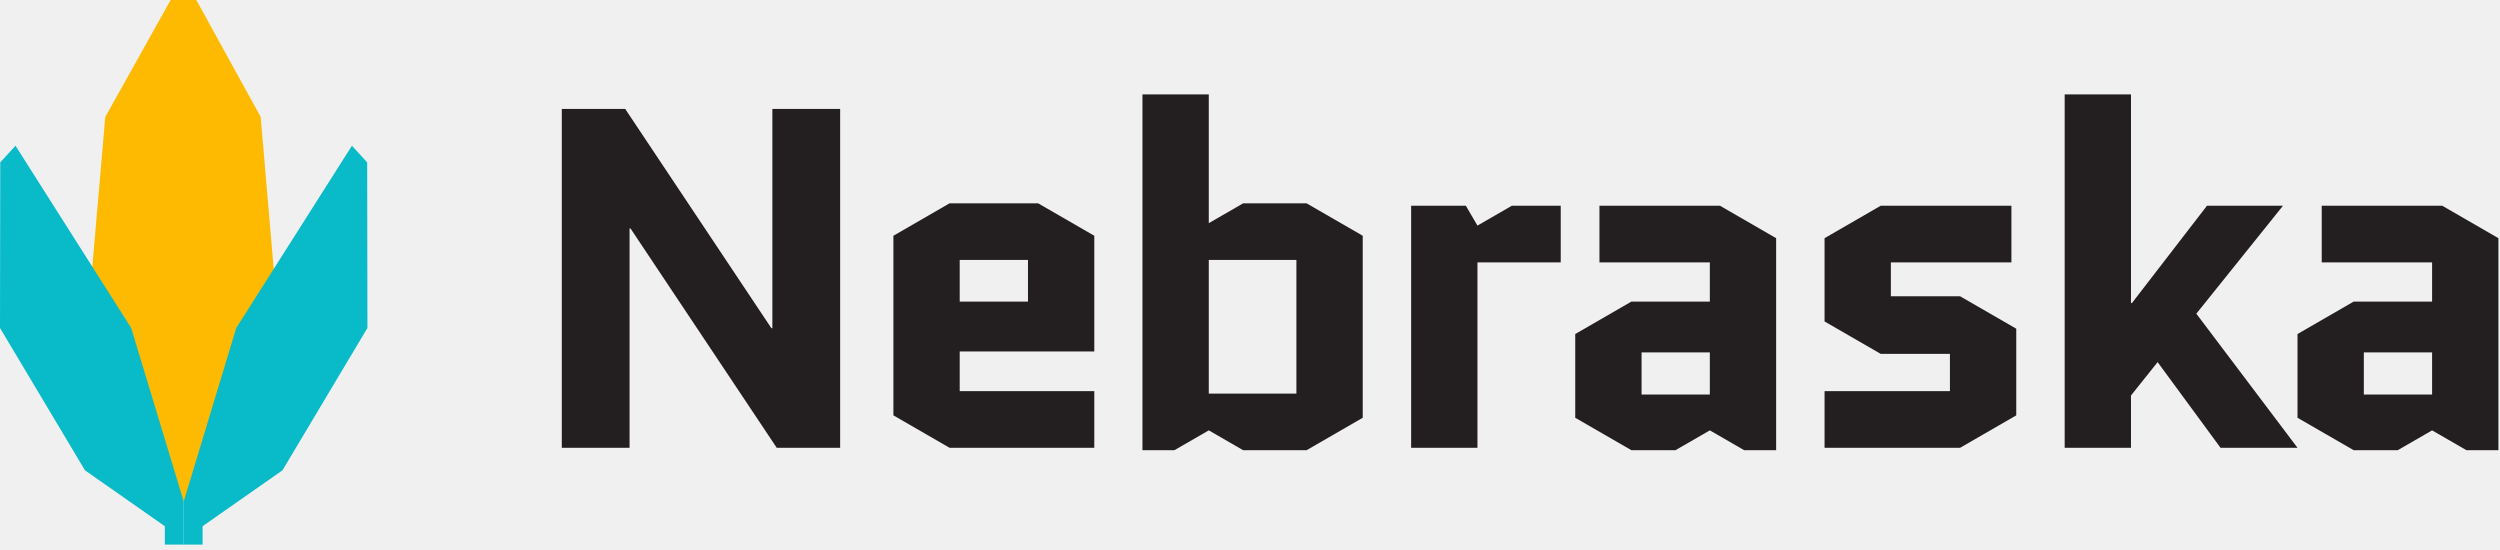
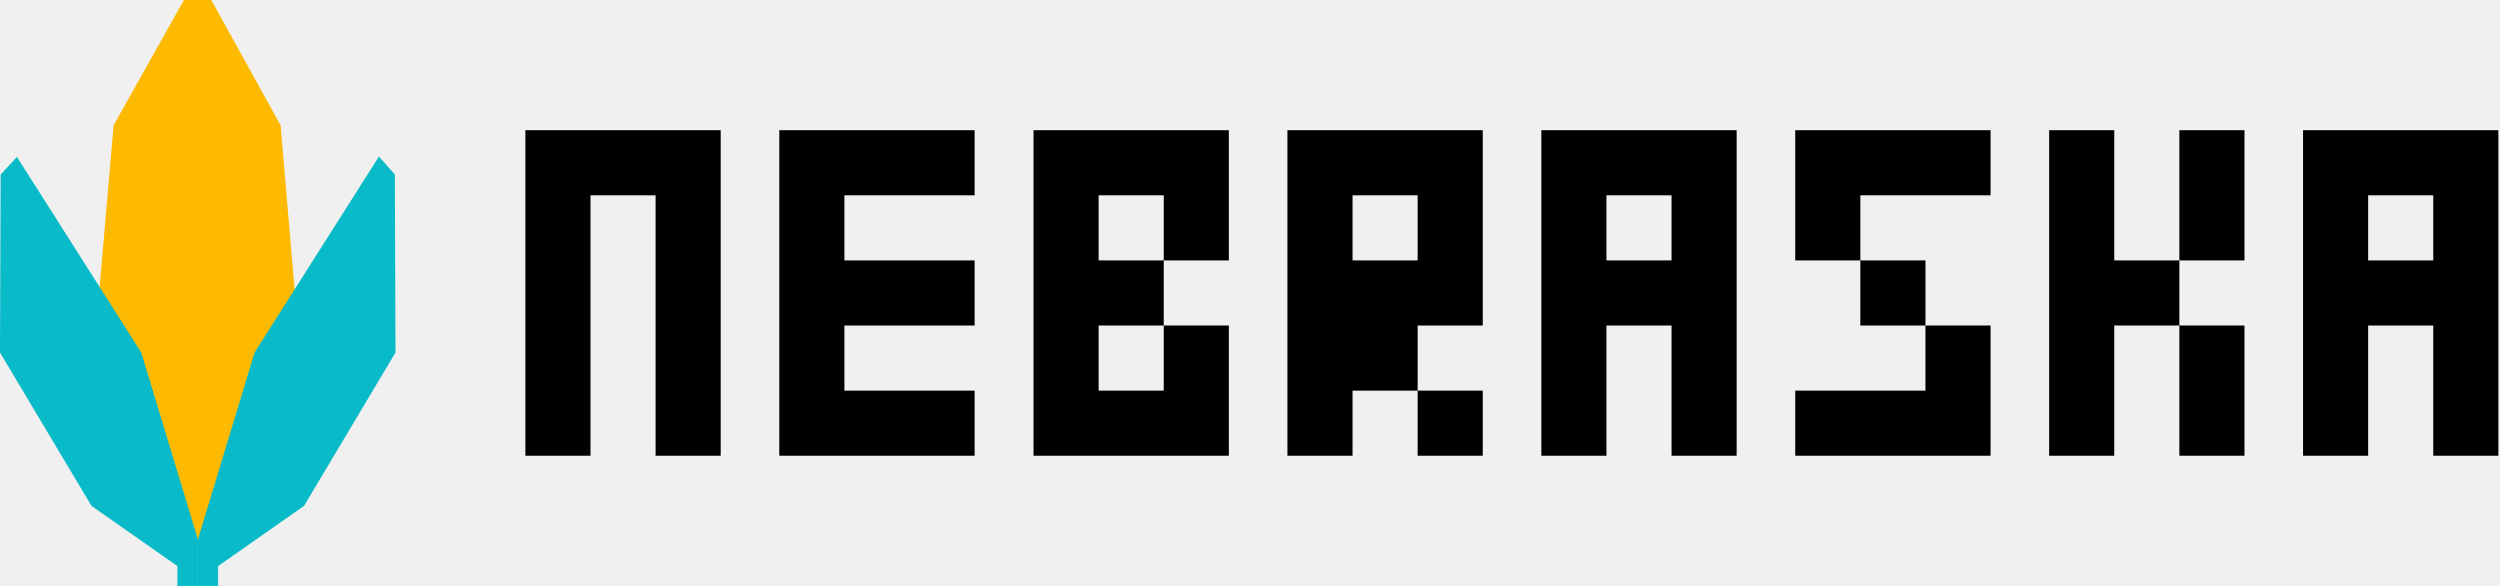
- <svg xmlns="http://www.w3.org/2000/svg" width="173" height="38" viewBox="0 0 173 38" fill="none">
-   <g clip-path="url(#clip0)">
-     <path d="M43.566 15.812V30.987H38.876V7.537H43.264L53.381 22.712H53.448V7.537H58.138V30.987H53.75L43.633 15.812H43.566Z" fill="#231F20" />
-     <path d="M75.725 27.067V30.987H65.709L61.823 28.742V16.314L65.709 14.07H71.839L75.725 16.314V24.32H66.412V27.067H75.725ZM66.412 17.989V20.87H71.136V17.989H66.412Z" fill="#231F20" />
-     <path d="M86.026 14.07H90.415L94.301 16.314V28.91L90.415 31.154H86.026L83.648 29.781L81.269 31.154H79.058V6.532H83.648V15.443L86.026 14.07ZM83.648 17.989V27.235H89.711V17.989H83.648Z" fill="#231F20" />
-     <path d="M108.002 18.157H102.24V30.987H97.651V14.237H101.436L102.24 15.611L104.618 14.237H108.002V18.157Z" fill="#231F20" />
-     <path d="M112.893 31.154L109.007 28.91V23.114L112.893 20.87H118.32V18.157H110.682V14.237H119.023L122.909 16.482V31.154H120.698L118.32 29.781L115.941 31.154H112.893ZM113.596 24.387V27.302H118.32V24.387H113.596Z" fill="#231F20" />
-     <path d="M139.525 22.746V28.742L135.639 30.987H126.259V27.067H134.935V24.488H130.145L126.259 22.244V16.482L130.145 14.237H139.19V18.157H130.848V20.502H135.639L139.525 22.746Z" fill="#231F20" />
-     <path d="M147.464 6.532V20.971H147.531L152.723 14.237H157.983L151.986 21.707L158.988 30.987H153.661L149.307 25.058L147.464 27.369V30.987H142.875V6.532H147.464Z" fill="#231F20" />
-     <path d="M162.874 31.154L158.988 28.91V23.114L162.874 20.87H168.301V18.157H160.663V14.237H169.004L172.89 16.482V31.154H170.679L168.301 29.781L165.922 31.154H162.874ZM163.577 24.387V27.302H168.301V24.387H163.577Z" fill="#231F20" />
-     <path d="M13.584 0L18.039 8.09L19.681 27.235L12.713 34.705L5.628 27.235L7.286 8.09L11.809 0H13.584Z" fill="#FEBA00" />
-     <path d="M0.017 11.239L0 22.696L5.879 32.545L11.406 36.414V37.687H12.713V34.705L9.078 22.696L1.072 10.083L0.017 11.239Z" fill="#09BAC8" />
-     <path d="M25.409 11.239L25.426 22.696L19.547 32.545L14.019 36.414V37.687H12.713V34.705L16.348 22.696L24.354 10.083L25.409 11.239Z" fill="#09BAC8" />
-   </g>
-   <defs>
-     <clipPath id="clip0">
-       <rect width="172.89" height="37.687" fill="white" />
-     </clipPath>
-   </defs>
+ <svg width="768" height="180" viewBox="0 0 768 180" fill="none" version="1.1" id="svg24">
+   <path d="M211.4 140H201.4V130V120V110V100V90V80V70V60H191.4H181.4V70V80V90V100V110V120V130V140H171.4H161.4V130V120V110V100V90V80V70V60V50V40H171.4H181.4H191.4H201.4H211.4H221.4V50V60V70V80V90V100V110V120V130V140H211.4Z" fill="black" id="path2" />
+   <path d="M289.4 140H279.4H269.4H259.4H249.4H239.4V130V120V110V100V90V80V70V60V50V40H249.4H259.4H269.4H279.4H289.4H299.4V50V60H289.4H279.4H269.4H259.4V70V80H269.4H279.4H289.4H299.4V90V100H289.4H279.4H269.4H259.4V110V120H269.4H279.4H289.4H299.4V130V140H289.4Z" fill="black" id="path4" />
+   <path d="M367.5 140H357.5H347.5H337.5H327.5H317.5V130V120V110V100V90V80V70V60V50V40H327.5H337.5H347.5H357.5H367.5H377.5V50V60V70V80H367.5H357.5V70V60H347.5H337.5V70V80H347.5H357.5V90V100H347.5H337.5V110V120H347.5H357.5V110V100H367.5H377.5V110V120V130V140H367.5Z" fill="black" id="path6" />
+   <path d="M405.5 140H395.5V130V120V110V100V90V80V70V60V50V40H405.5H415.5H425.5H435.5H445.5H455.5V50V60V70V80V90V100H445.5H435.5V110V120H425.5H415.5V130V140H405.5ZM425.5 80H435.5V70V60H425.5H415.5V70V80H425.5ZM445.5 140H435.5V130V120H445.5H455.5V130V140H445.5Z" fill="black" id="path8" />
+   <path d="M523.5 140H513.5V130V120V110V100H503.5H493.5V110V120V130V140H483.5H473.5V130V120V110V100V90V80V70V60V50V40H483.5H493.5H503.5H513.5H523.5H533.5V50V60V70V80V90V100V110V120V130V140H523.5ZM503.5 80H513.5V70V60H503.5H493.5V70V80H503.5Z" fill="black" id="path10" />
+   <path d="M571.5 80H561.5H551.5V70V60V50V40H561.5H571.5H581.5H591.5H601.5H611.5V50V60H601.5H591.5H581.5H571.5V70V80ZM601.5 140H591.5H581.5H571.5H561.5H551.5V130V120H561.5H571.5H581.5H591.5V110V100H601.5H611.5V110V120V130V140H601.5ZM591.5 100H581.5H571.5V90V80H581.5H591.5V90V100Z" fill="black" id="path12" />
+   <path d="M639.5 140H629.5V130V120V110V100V90V80V70V60V50V40H639.5H649.5V50V60V70V80H659.5H669.5V90V100H659.5H649.5V110V120V130V140H639.5ZM669.5 80V70V60V50V40H679.5H689.5V50V60V70V80H679.5H669.5ZM679.5 140H669.5V130V120V110V100H679.5H689.5V110V120V130V140H679.5Z" fill="black" id="path14" />
+   <path d="M757.5 140H747.5V130V120V110V100H737.5H727.5V110V120V130V140H717.5H707.5V130V120V110V100V90V80V70V60V50V40H717.5H727.5H737.5H747.5H757.5H767.5V50V60V70V80V90V100V110V120V130V140H757.5ZM737.5 80H747.5V70V60H737.5H727.5V70V80H737.5Z" fill="black" id="path16" />
+   <path d="M64.9 0L86.2 38.5L94 129.9L60.7 165.7L27 129.9L34.9 38.5L56.5 0H64.9Z" fill="#FEBA00" id="path18" />
+   <path d="M0.2 53.6L0 108.3L28.1 155.4L54.5 173.9V180H60.8V165.7L43.4 108.3L5.2 48.2L0.2 53.6Z" fill="#09BAC8" id="path20" />
+   <path d="M121.3 53.6L121.5 108.3L93.4 155.4L67 173.9V180H60.8V165.7L78.2 108.3L116.4 48.1L121.3 53.6Z" fill="#09BAC8" id="path22" />
</svg>
